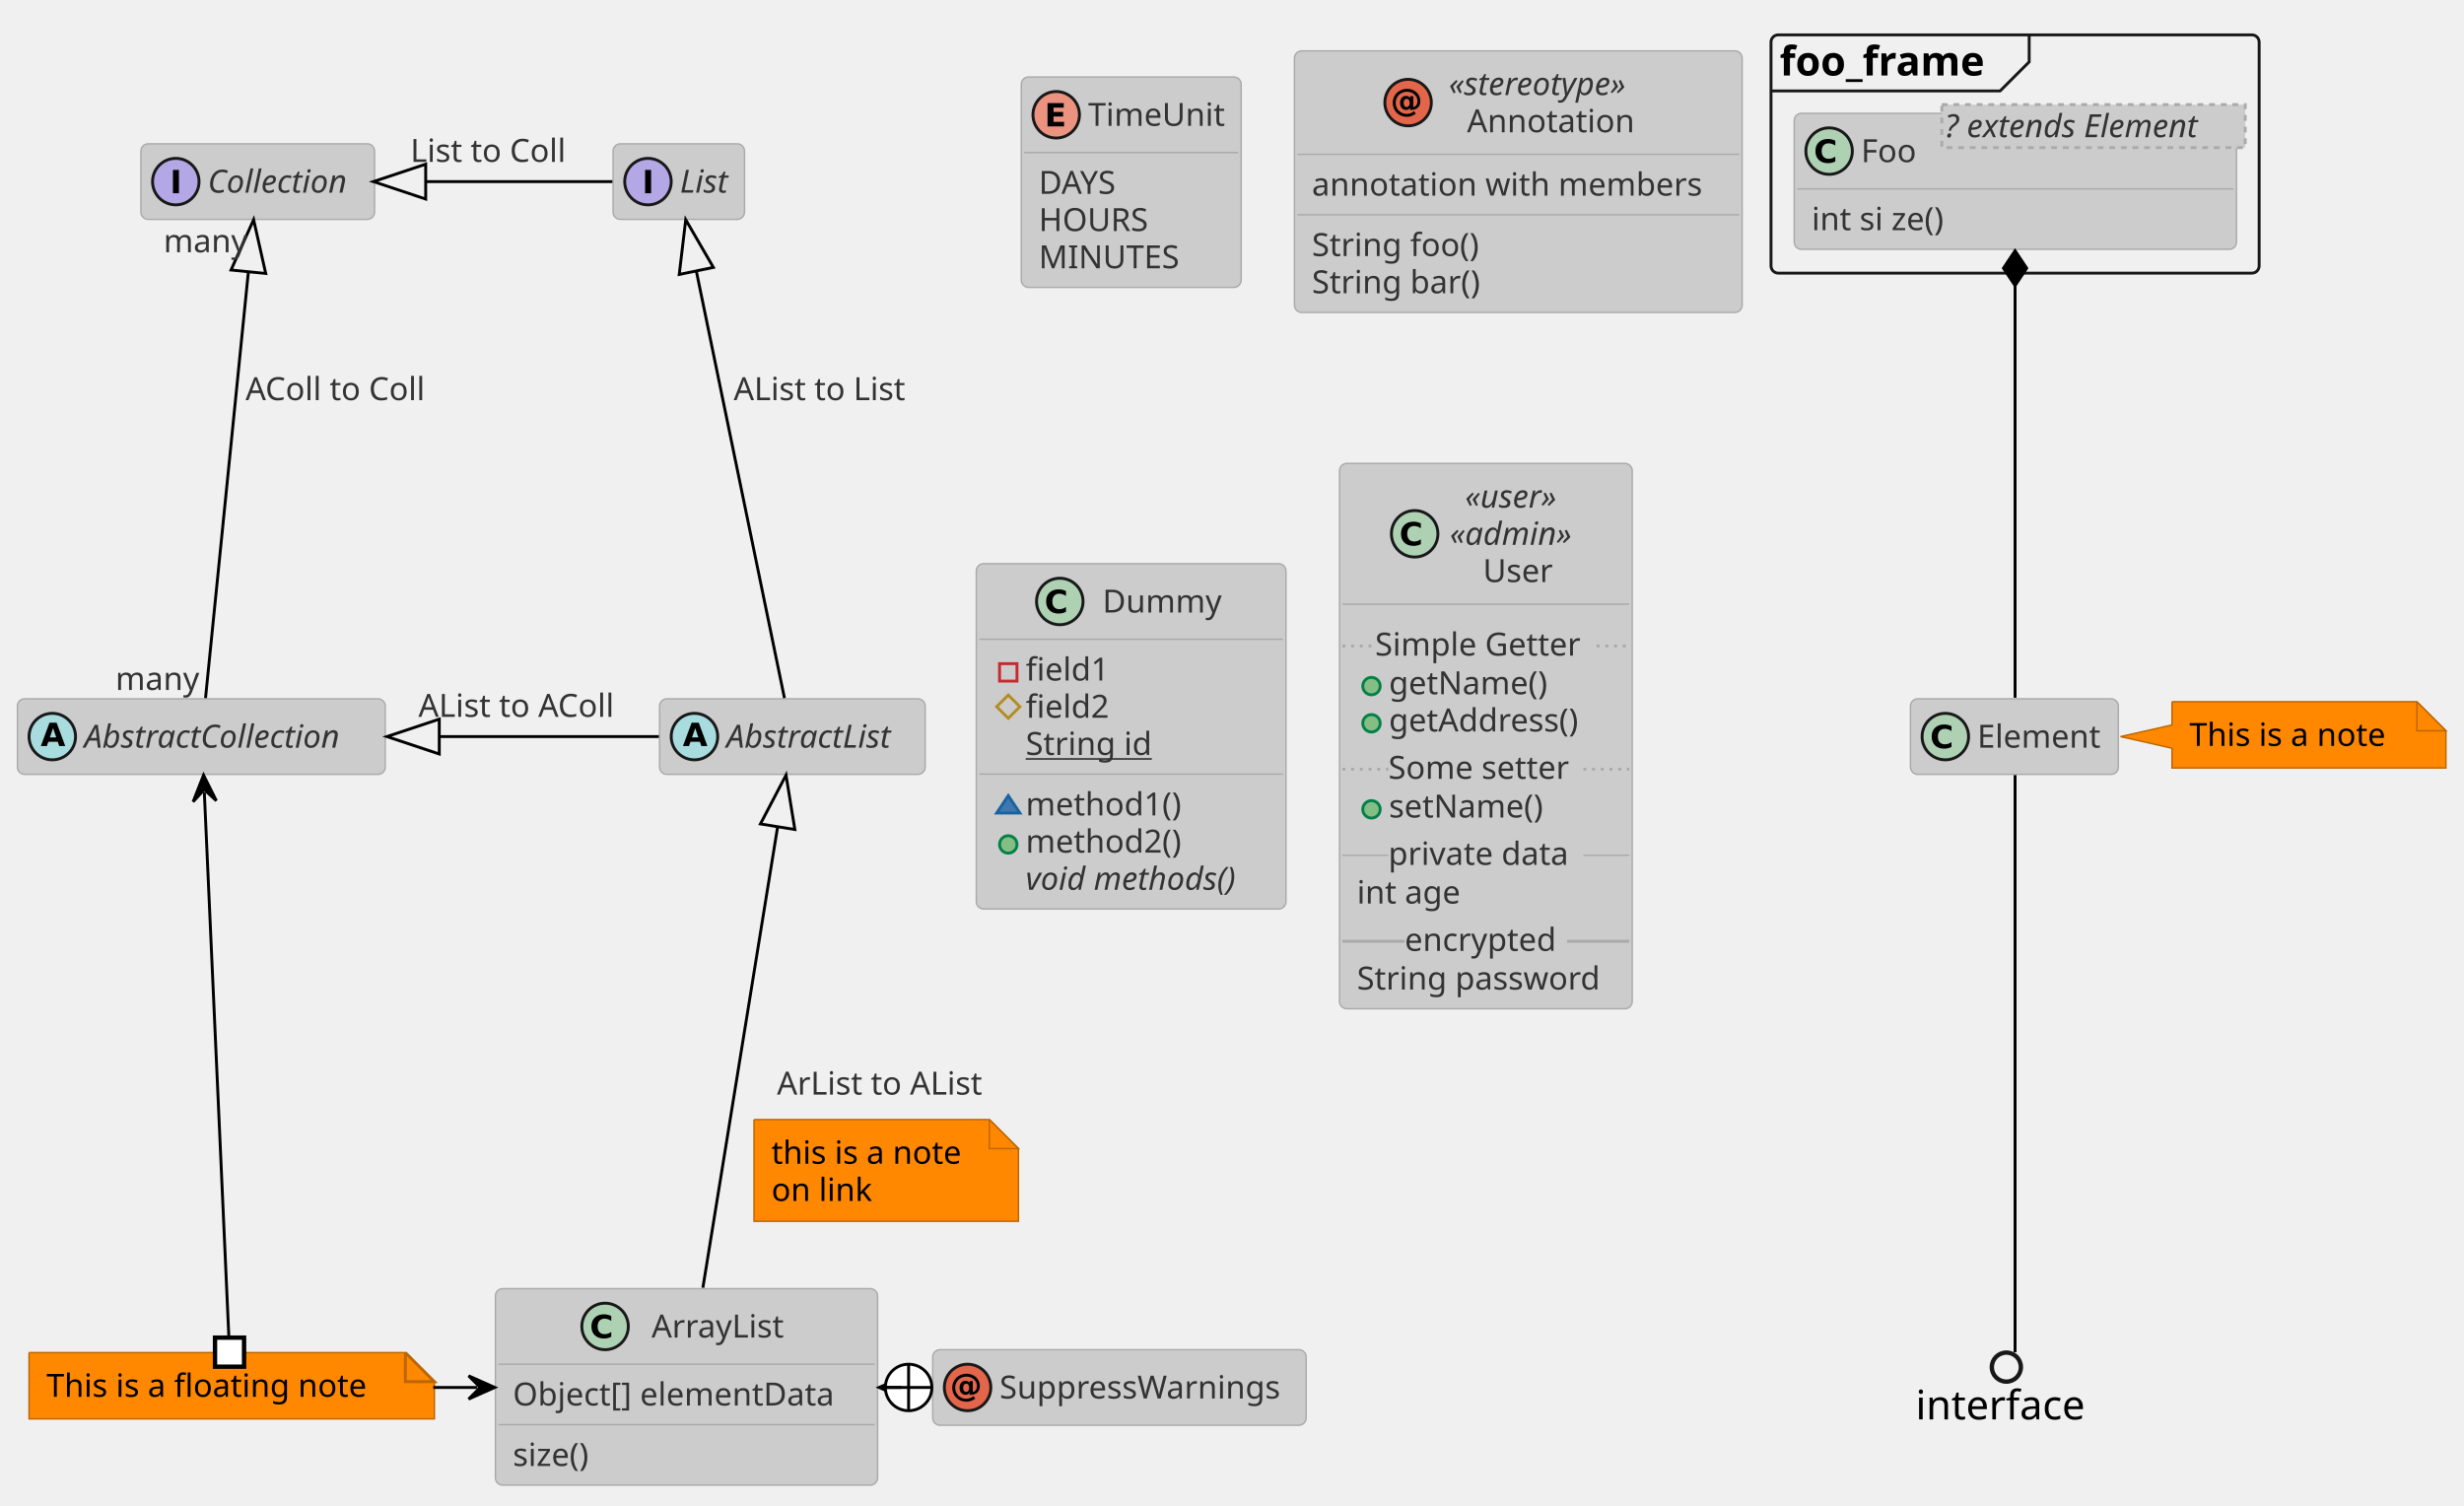
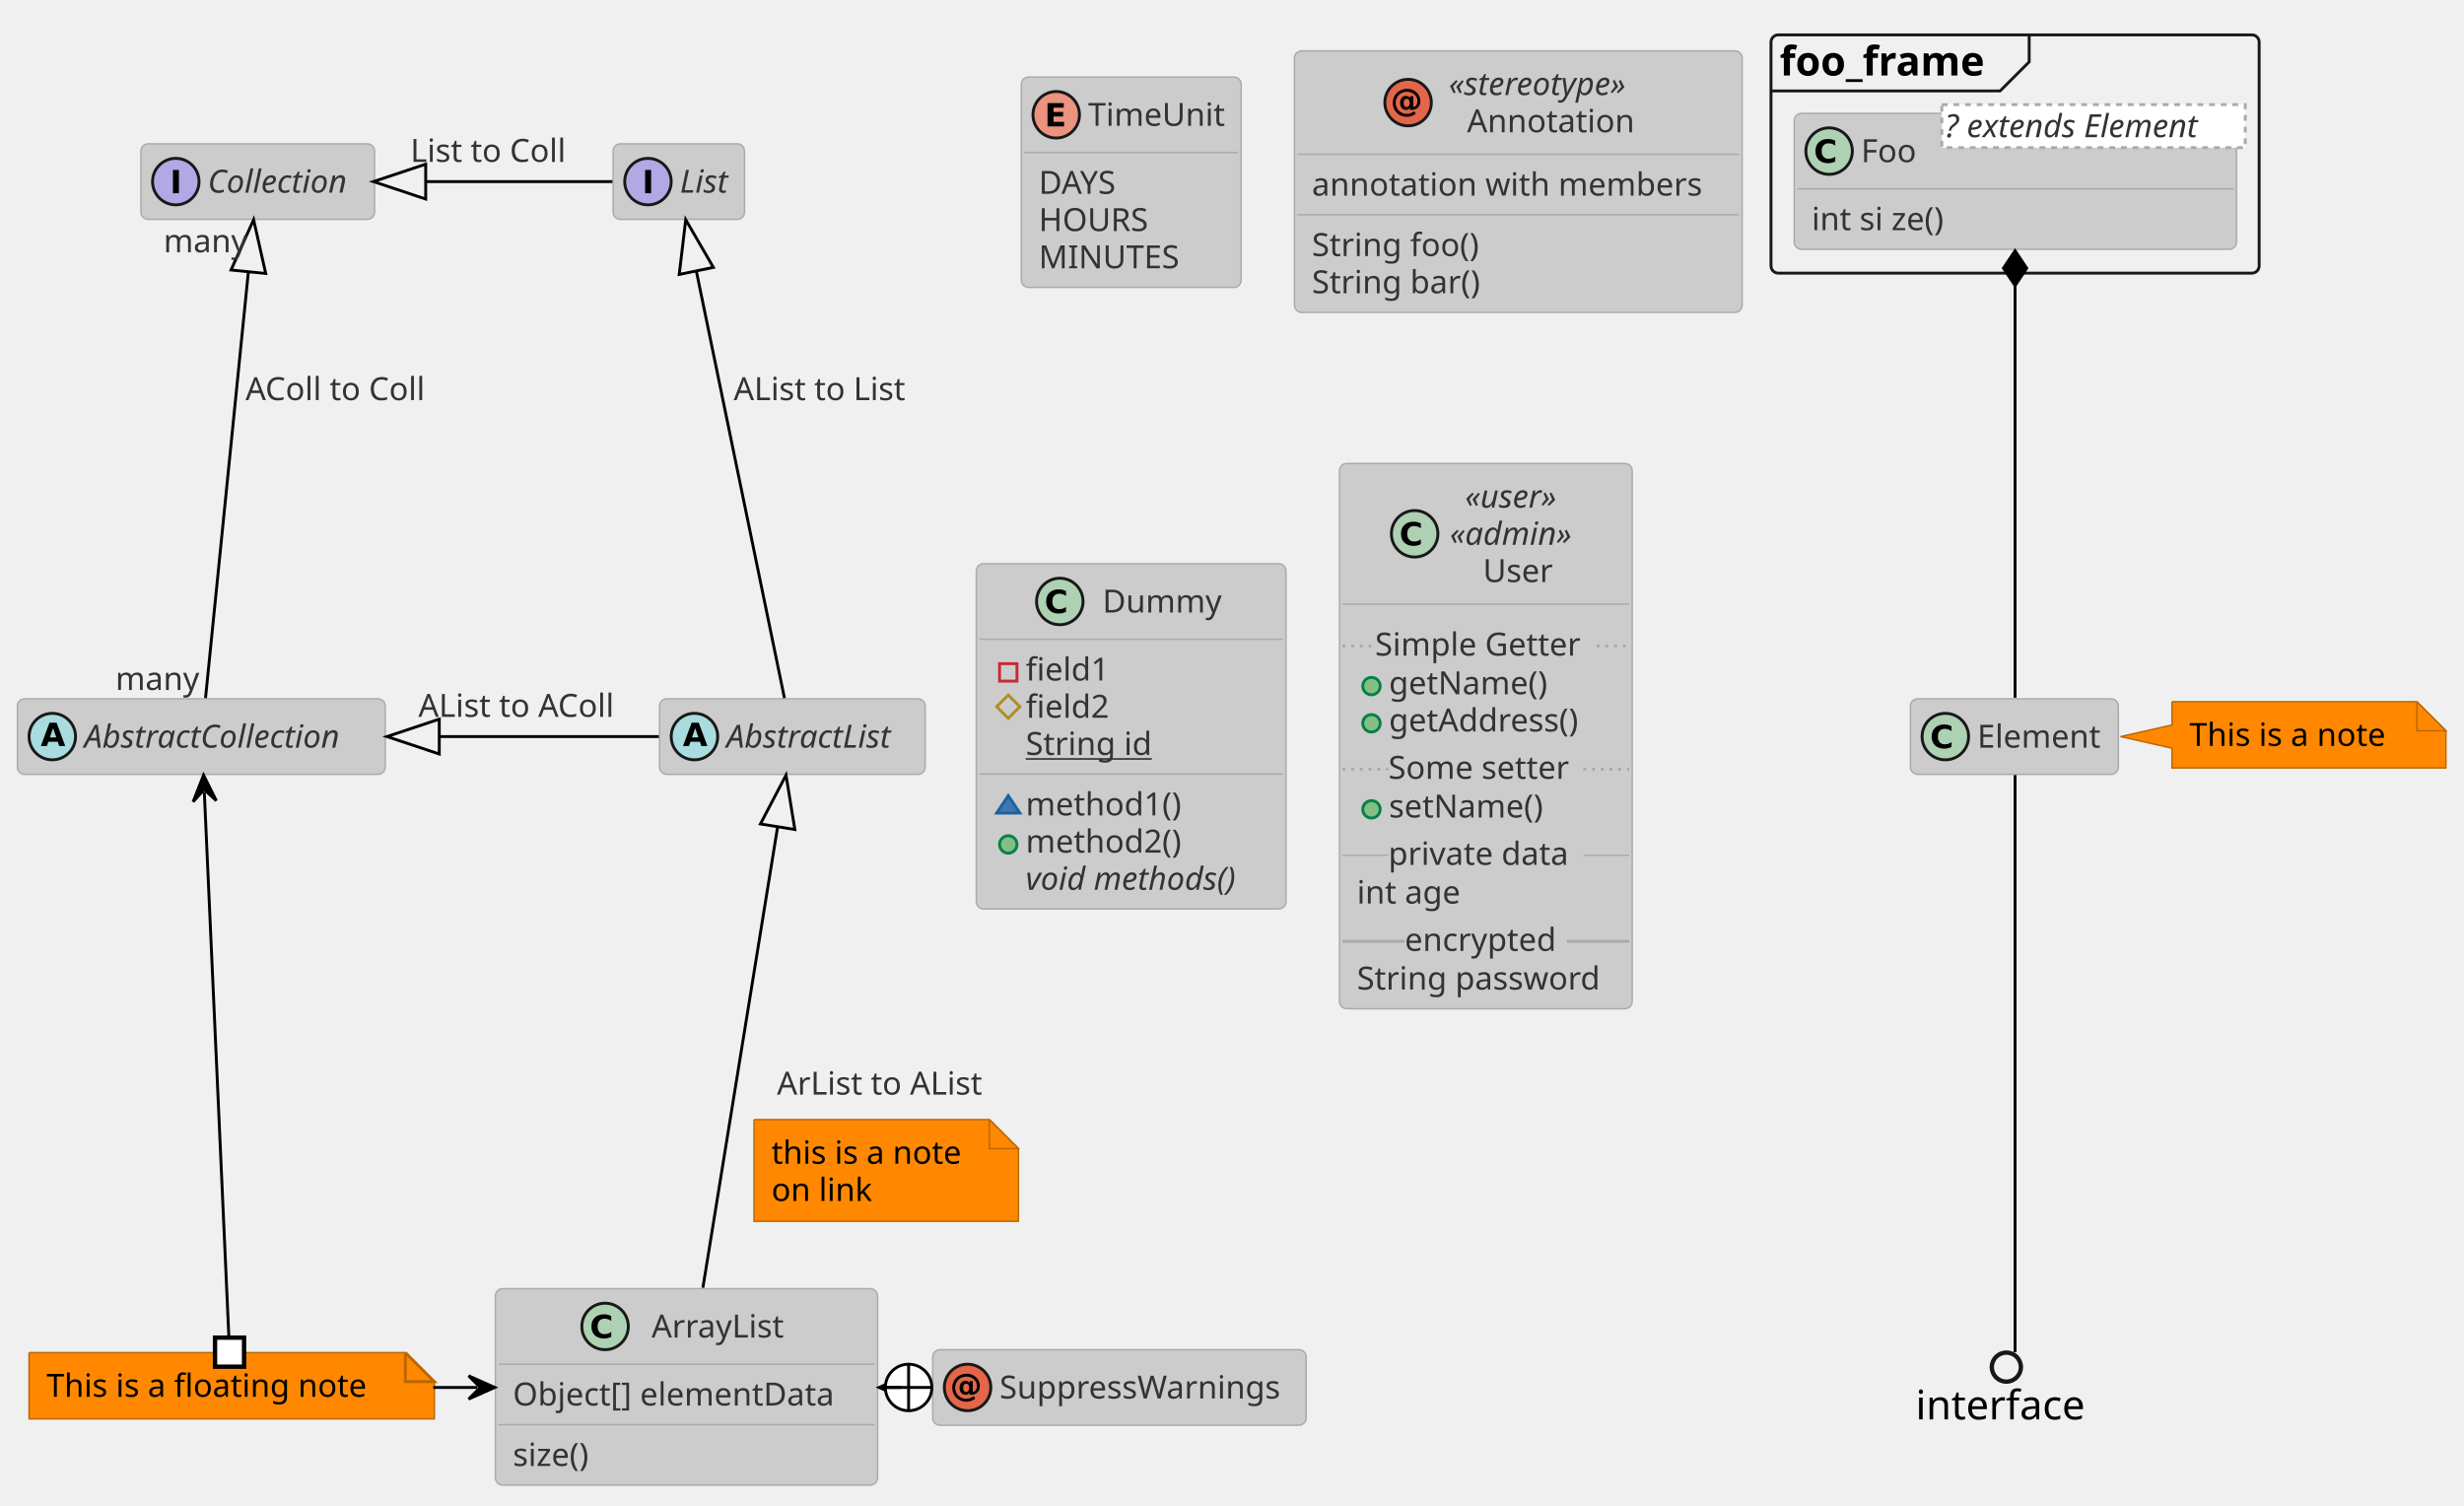
<svg xmlns="http://www.w3.org/2000/svg" contentStyleType="text/css" height="518px" preserveAspectRatio="none" style="width:848px;height:518px;background:#FFFFFF;" version="1.1" viewBox="0 0 848 518" width="848px" zoomAndPan="magnify">
  <defs />
  <g>
    <g id="cluster_foo_frame">
      <rect fill="none" height="82" rx="2.5" ry="2.5" style="stroke:#181818;stroke-width:1.0;" width="168" x="609.5" y="12" />
      <path d="M698.352,12 L698.352,21.297 L688.352,31.297 L609.5,31.297 " fill="none" style="stroke:#181818;stroke-width:1.0;" />
      <text fill="#000000" font-family="sans-serif" font-size="14" font-weight="bold" lengthAdjust="spacing" textLength="78.853" x="612.5" y="25.995">foo_frame</text>
    </g>
    <g id="elem_AbstractList">
      <rect codeLine="7" fill="#CCCCCC" height="26" id="AbstractList" rx="2.5" ry="2.5" style="stroke:#AAAAAA;stroke-width:0.5;" width="91.404" x="227" y="240.5" />
      <ellipse cx="239" cy="253.5" fill="#A9DCDF" rx="8" ry="8" style="stroke:#181818;stroke-width:1.0;" />
      <path d="M240.875,255.281 L237.641,255.281 L237.125,256.75 L235.047,256.75 L238.031,248.734 L240.484,248.734 L243.453,256.75 L241.375,256.75 L240.875,255.281 Z M238.156,253.797 L240.359,253.797 L239.266,250.609 L238.156,253.797 Z " fill="#000000" />
      <text fill="#333333" font-family="Verdana" font-size="11" font-style="italic" lengthAdjust="spacing" textLength="65.404" x="250" y="257.308">AbstractList</text>
    </g>
    <g id="elem_AbstractCollection">
      <rect codeLine="8" fill="#CCCCCC" height="26" id="AbstractCollection" rx="2.5" ry="2.5" style="stroke:#AAAAAA;stroke-width:0.5;" width="126.585" x="6" y="240.5" />
      <ellipse cx="18" cy="253.5" fill="#A9DCDF" rx="8" ry="8" style="stroke:#181818;stroke-width:1.0;" />
      <path d="M19.875,255.281 L16.641,255.281 L16.125,256.75 L14.047,256.75 L17.031,248.734 L19.484,248.734 L22.453,256.75 L20.375,256.75 L19.875,255.281 Z M17.156,253.797 L19.359,253.797 L18.266,250.609 L17.156,253.797 Z " fill="#000000" />
      <text fill="#333333" font-family="Verdana" font-size="11" font-style="italic" lengthAdjust="spacing" textLength="100.585" x="29" y="257.308">AbstractCollection</text>
    </g>
    <g id="elem_List">
      <rect codeLine="9" fill="#CCCCCC" height="26" id="List" rx="2.5" ry="2.5" style="stroke:#AAAAAA;stroke-width:0.5;" width="45.228" x="211" y="49.5" />
      <ellipse cx="223" cy="62.5" fill="#B4A7E5" rx="8" ry="8" style="stroke:#181818;stroke-width:1.0;" />
      <path d="M222.016,58.484 L224.078,58.484 L224.078,66.5 L222.016,66.5 L222.016,58.484 Z " fill="#000000" />
      <text fill="#333333" font-family="Verdana" font-size="11" font-style="italic" lengthAdjust="spacing" textLength="19.229" x="234" y="66.308">List</text>
    </g>
    <g id="elem_Collection">
      <rect codeLine="10" fill="#CCCCCC" height="26" id="Collection" rx="2.5" ry="2.5" style="stroke:#AAAAAA;stroke-width:0.5;" width="80.409" x="48.5" y="49.5" />
      <ellipse cx="60.5" cy="62.5" fill="#B4A7E5" rx="8" ry="8" style="stroke:#181818;stroke-width:1.0;" />
      <path d="M59.516,58.484 L61.578,58.484 L61.578,66.5 L59.516,66.5 L59.516,58.484 Z " fill="#000000" />
      <text fill="#333333" font-family="Verdana" font-size="11" font-style="italic" lengthAdjust="spacing" textLength="54.409" x="71.5" y="66.308">Collection</text>
    </g>
    <g id="elem_ArrayList">
      <rect codeLine="20" fill="#CCCCCC" height="67.609" id="ArrayList" rx="2.5" ry="2.5" style="stroke:#AAAAAA;stroke-width:0.5;" width="131.528" x="170.5" y="443.5" />
      <ellipse cx="208.24" cy="456.5" fill="#ADD1B2" rx="8" ry="8" style="stroke:#181818;stroke-width:1.0;" />
      <path d="M210.365,460.062 Q209.787,460.359 209.162,460.5 Q208.552,460.656 207.88,460.656 Q205.88,460.656 204.708,459.547 Q203.537,458.422 203.537,456.5 Q203.537,454.578 204.708,453.453 Q205.88,452.328 207.88,452.328 Q208.552,452.328 209.162,452.484 Q209.787,452.641 210.365,452.938 L210.365,454.594 Q209.787,454.203 209.224,454.016 Q208.662,453.828 208.052,453.828 Q206.943,453.828 206.302,454.547 Q205.677,455.25 205.677,456.5 Q205.677,457.734 206.302,458.453 Q206.943,459.156 208.052,459.156 Q208.662,459.156 209.224,458.984 Q209.787,458.797 210.365,458.406 L210.365,460.062 Z " fill="#000000" />
      <text fill="#333333" font-family="Verdana" font-size="11" lengthAdjust="spacing" textLength="49.049" x="224.24" y="460.308">ArrayList</text>
      <line style="stroke:#AAAAAA;stroke-width:0.5;" x1="171.5" x2="301.028" y1="469.5" y2="469.5" />
      <text fill="#333333" font-family="sans-serif" font-size="11" lengthAdjust="spacing" textLength="119.528" x="176.5" y="483.71">Object[] elementData</text>
      <line style="stroke:#AAAAAA;stroke-width:0.5;" x1="171.5" x2="301.028" y1="490.305" y2="490.305" />
      <text fill="#333333" font-family="sans-serif" font-size="11" lengthAdjust="spacing" textLength="29.912" x="176.5" y="504.515">size()</text>
    </g>
    <g id="elem_TimeUnit">
      <rect codeLine="25" fill="#CCCCCC" height="72.414" id="TimeUnit" rx="2.5" ry="2.5" style="stroke:#AAAAAA;stroke-width:0.5;" width="75.65" x="351.5" y="26.5" />
      <ellipse cx="363.5" cy="39.5" fill="#EB937F" rx="8" ry="8" style="stroke:#181818;stroke-width:1.0;" />
      <path d="M360.516,35.484 L366.094,35.484 L366.094,37.047 L362.578,37.047 L362.578,38.531 L365.875,38.531 L365.875,40.094 L362.578,40.094 L362.578,41.938 L366.203,41.938 L366.203,43.5 L360.516,43.5 L360.516,35.484 Z " fill="#000000" />
      <text fill="#333333" font-family="Verdana" font-size="11" lengthAdjust="spacing" textLength="49.65" x="374.5" y="43.308">TimeUnit</text>
      <line style="stroke:#AAAAAA;stroke-width:0.5;" x1="352.5" x2="426.15" y1="52.5" y2="52.5" />
      <text fill="#333333" font-family="sans-serif" font-size="11" lengthAdjust="spacing" textLength="29.697" x="357.5" y="66.71">DAYS</text>
      <text fill="#333333" font-family="sans-serif" font-size="11" lengthAdjust="spacing" textLength="39.606" x="357.5" y="79.515">HOURS</text>
      <text fill="#333333" font-family="sans-serif" font-size="11" lengthAdjust="spacing" textLength="49.666" x="357.5" y="92.32">MINUTES</text>
    </g>
    <g id="elem_SuppressWarnings">
      <rect codeLine="31" fill="#CCCCCC" height="26" id="SuppressWarnings" rx="2.5" ry="2.5" style="stroke:#AAAAAA;stroke-width:0.5;" width="128.523" x="321" y="464.5" />
      <ellipse cx="333" cy="477.5" fill="#E3664A" rx="8" ry="8" style="stroke:#181818;stroke-width:1.0;" />
      <path d="M331.469,477.609 Q331.469,478.266 331.75,478.656 Q332.031,479.031 332.516,479.031 Q332.984,479.031 333.266,478.656 Q333.562,478.266 333.562,477.609 Q333.562,476.953 333.266,476.578 Q332.984,476.203 332.5,476.203 Q332.031,476.203 331.75,476.578 Q331.469,476.953 331.469,477.609 Z M333.672,479.219 Q333.5,479.609 333.141,479.828 Q332.797,480.031 332.312,480.031 Q331.391,480.031 330.812,479.359 Q330.234,478.688 330.234,477.609 Q330.234,476.547 330.812,475.875 Q331.391,475.203 332.312,475.203 Q332.797,475.203 333.141,475.422 Q333.5,475.625 333.672,476.016 L333.672,475.312 L334.781,475.312 L334.781,479.031 Q335.453,478.922 335.828,478.391 Q336.219,477.844 336.219,477 Q336.219,476.469 336.062,476 Q335.906,475.531 335.594,475.141 Q335.078,474.484 334.312,474.125 Q333.547,473.766 332.656,473.766 Q332.031,473.766 331.453,473.938 Q330.891,474.094 330.406,474.422 Q329.609,474.938 329.172,475.781 Q328.734,476.609 328.734,477.578 Q328.734,478.391 329.016,479.094 Q329.297,479.781 329.844,480.328 Q330.391,480.844 331.078,481.125 Q331.781,481.406 332.562,481.406 Q333.234,481.406 333.906,481.141 Q334.594,480.891 335.078,480.469 L335.641,481.344 Q334.969,481.859 334.172,482.125 Q333.391,482.406 332.578,482.406 Q331.578,482.406 330.688,482.047 Q329.812,481.703 329.125,481.031 Q328.438,480.359 328.078,479.484 Q327.719,478.594 327.719,477.578 Q327.719,476.609 328.078,475.719 Q328.453,474.828 329.125,474.156 Q329.812,473.5 330.703,473.141 Q331.609,472.766 332.578,472.766 Q333.781,472.766 334.766,473.234 Q335.75,473.688 336.406,474.547 Q336.812,475.078 337.016,475.703 Q337.219,476.312 337.219,476.984 Q337.219,478.438 336.344,479.25 Q335.469,480.047 333.875,480.047 L333.672,480.047 L333.672,479.219 Z " fill="#000000" />
      <text fill="#333333" font-family="Verdana" font-size="11" lengthAdjust="spacing" textLength="102.523" x="344" y="481.308">SuppressWarnings</text>
    </g>
    <g id="elem_Annotation">
      <rect codeLine="33" fill="#CCCCCC" height="90.023" id="Annotation" rx="2.5" ry="2.5" style="stroke:#AAAAAA;stroke-width:0.5;" width="154.071" x="445.5" y="17.5" />
      <ellipse cx="484.603" cy="35.305" fill="#E3664A" rx="8" ry="8" style="stroke:#181818;stroke-width:1.0;" />
      <path d="M483.072,35.414 Q483.072,36.07 483.353,36.461 Q483.635,36.836 484.119,36.836 Q484.588,36.836 484.869,36.461 Q485.166,36.07 485.166,35.414 Q485.166,34.758 484.869,34.383 Q484.588,34.008 484.103,34.008 Q483.635,34.008 483.353,34.383 Q483.072,34.758 483.072,35.414 Z M485.275,37.023 Q485.103,37.414 484.744,37.633 Q484.4,37.836 483.916,37.836 Q482.994,37.836 482.416,37.164 Q481.838,36.492 481.838,35.414 Q481.838,34.352 482.416,33.68 Q482.994,33.008 483.916,33.008 Q484.4,33.008 484.744,33.227 Q485.103,33.43 485.275,33.82 L485.275,33.117 L486.385,33.117 L486.385,36.836 Q487.056,36.727 487.431,36.195 Q487.822,35.648 487.822,34.805 Q487.822,34.273 487.666,33.805 Q487.51,33.336 487.197,32.945 Q486.681,32.289 485.916,31.93 Q485.15,31.57 484.26,31.57 Q483.635,31.57 483.056,31.742 Q482.494,31.898 482.01,32.227 Q481.213,32.742 480.775,33.586 Q480.338,34.414 480.338,35.383 Q480.338,36.195 480.619,36.898 Q480.9,37.586 481.447,38.133 Q481.994,38.648 482.681,38.93 Q483.385,39.211 484.166,39.211 Q484.838,39.211 485.51,38.945 Q486.197,38.695 486.681,38.273 L487.244,39.148 Q486.572,39.664 485.775,39.93 Q484.994,40.211 484.181,40.211 Q483.181,40.211 482.291,39.852 Q481.416,39.508 480.728,38.836 Q480.041,38.164 479.681,37.289 Q479.322,36.398 479.322,35.383 Q479.322,34.414 479.681,33.523 Q480.056,32.633 480.728,31.961 Q481.416,31.305 482.306,30.945 Q483.213,30.57 484.181,30.57 Q485.385,30.57 486.369,31.039 Q487.353,31.492 488.01,32.352 Q488.416,32.883 488.619,33.508 Q488.822,34.117 488.822,34.789 Q488.822,36.242 487.947,37.055 Q487.072,37.852 485.478,37.852 L485.275,37.852 L485.275,37.023 Z " fill="#000000" />
      <text fill="#333333" font-family="sans-serif" font-size="11" font-style="italic" lengthAdjust="spacing" textLength="72.864" x="498.603" y="32.71">«stereotype»</text>
      <text fill="#333333" font-family="Verdana" font-size="11" lengthAdjust="spacing" textLength="60.323" x="504.874" y="45.515">Annotation</text>
      <line style="stroke:#AAAAAA;stroke-width:0.5;" x1="446.5" x2="598.571" y1="53.109" y2="53.109" />
      <text fill="#333333" font-family="sans-serif" font-size="11" lengthAdjust="spacing" textLength="142.071" x="451.5" y="67.32">annotation with members</text>
      <line style="stroke:#AAAAAA;stroke-width:0.5;" x1="446.5" x2="598.571" y1="73.914" y2="73.914" />
      <text fill="#333333" font-family="sans-serif" font-size="11" lengthAdjust="spacing" textLength="62.24" x="451.5" y="88.124">String foo()</text>
      <text fill="#333333" font-family="sans-serif" font-size="11" lengthAdjust="spacing" textLength="63.153" x="451.5" y="100.929">String bar()</text>
    </g>
    <g id="elem_Dummy">
      <rect codeLine="39" fill="#CCCCCC" height="118.828" id="Dummy" rx="2.5" ry="2.5" style="stroke:#AAAAAA;stroke-width:0.5;" width="106.569" x="336" y="194" />
      <ellipse cx="364.734" cy="207" fill="#ADD1B2" rx="8" ry="8" style="stroke:#181818;stroke-width:1.0;" />
      <path d="M366.859,210.562 Q366.281,210.859 365.656,211 Q365.046,211.156 364.375,211.156 Q362.375,211.156 361.203,210.047 Q360.031,208.922 360.031,207 Q360.031,205.078 361.203,203.953 Q362.375,202.828 364.375,202.828 Q365.046,202.828 365.656,202.984 Q366.281,203.141 366.859,203.438 L366.859,205.094 Q366.281,204.703 365.718,204.516 Q365.156,204.328 364.546,204.328 Q363.437,204.328 362.796,205.047 Q362.171,205.75 362.171,207 Q362.171,208.234 362.796,208.953 Q363.437,209.656 364.546,209.656 Q365.156,209.656 365.718,209.484 Q366.281,209.297 366.859,208.906 L366.859,210.562 Z " fill="#000000" />
      <text fill="#333333" font-family="Verdana" font-size="11" lengthAdjust="spacing" textLength="43.382" x="379.453" y="210.808">Dummy</text>
      <line style="stroke:#AAAAAA;stroke-width:0.5;" x1="337" x2="441.569" y1="220" y2="220" />
      <rect fill="none" height="6" style="stroke:#C82930;stroke-width:1.0;" width="6" x="344" y="228.402" />
      <text fill="#333333" font-family="sans-serif" font-size="11" lengthAdjust="spacing" textLength="30.733" x="353" y="234.21">field1</text>
      <polygon fill="none" points="347,239.207,351,243.207,347,247.207,343,243.207" style="stroke:#B38D22;stroke-width:1.0;" />
      <text fill="#333333" font-family="sans-serif" font-size="11" lengthAdjust="spacing" textLength="30.733" x="353" y="247.015">field2</text>
      <text fill="#333333" font-family="sans-serif" font-size="11" lengthAdjust="spacing" text-decoration="underline" textLength="46.363" x="353" y="259.82">String id</text>
      <line style="stroke:#AAAAAA;stroke-width:0.5;" x1="337" x2="441.569" y1="266.414" y2="266.414" />
      <polygon fill="#4177AF" points="347,273.816,343,279.816,351,279.816" style="stroke:#1963A0;stroke-width:1.0;" />
      <text fill="#333333" font-family="sans-serif" font-size="11" lengthAdjust="spacing" textLength="58.062" x="353" y="280.625">method1()</text>
      <ellipse cx="347" cy="290.621" fill="#84BE84" rx="3" ry="3" style="stroke:#038048;stroke-width:1.0;" />
      <text fill="#333333" font-family="sans-serif" font-size="11" lengthAdjust="spacing" textLength="58.062" x="353" y="293.429">method2()</text>
      <text fill="#333333" font-family="sans-serif" font-size="11" font-style="italic" lengthAdjust="spacing" textLength="83.569" x="353" y="306.234">void methods()</text>
    </g>
    <g id="elem_N1">
      <path d="M10,465.5 L10,488.305 L149.497,488.305 L149.497,475.5 L139.497,465.5 L10,465.5 " fill="#FF8800" style="stroke:#BB6600;stroke-width:0.5;" />
      <path d="M139.497,465.5 L139.497,475.5 L149.497,475.5 L139.497,465.5 " fill="#FF8800" style="stroke:#BB6600;stroke-width:1.0;" />
      <text fill="#000000" font-family="Verdana" font-size="11" lengthAdjust="spacing" textLength="118.497" x="16" y="480.71">This is a floating note</text>
    </g>
    <g id="elem_Element">
      <rect fill="#CCCCCC" height="26" id="Element" rx="2.5" ry="2.5" style="stroke:#AAAAAA;stroke-width:0.5;" width="71.541" x="657.5" y="240.5" />
      <ellipse cx="669.5" cy="253.5" fill="#ADD1B2" rx="8" ry="8" style="stroke:#181818;stroke-width:1.0;" />
      <path d="M671.625,257.062 Q671.047,257.359 670.422,257.5 Q669.812,257.656 669.141,257.656 Q667.141,257.656 665.969,256.547 Q664.797,255.422 664.797,253.5 Q664.797,251.578 665.969,250.453 Q667.141,249.328 669.141,249.328 Q669.812,249.328 670.422,249.484 Q671.047,249.641 671.625,249.938 L671.625,251.594 Q671.047,251.203 670.484,251.016 Q669.922,250.828 669.312,250.828 Q668.203,250.828 667.562,251.547 Q666.938,252.25 666.938,253.5 Q666.938,254.734 667.562,255.453 Q668.203,256.156 669.312,256.156 Q669.922,256.156 670.484,255.984 Q671.047,255.797 671.625,255.406 L671.625,257.062 Z " fill="#000000" />
      <text fill="#333333" font-family="Verdana" font-size="11" lengthAdjust="spacing" textLength="45.541" x="680.5" y="257.308">Element</text>
    </g>
    <g id="elem_Elementlol26">
      <ellipse cx="690.5" cy="470.5" fill="#F1F1F1" rx="5" ry="5" style="stroke:#181818;stroke-width:1.5;" />
    </g>
    <text fill="#000000" font-family="sans-serif" font-size="14" lengthAdjust="spacing" textLength="62.44" x="659.28" y="488.495">interface</text>
    <g id="elem_GMN31">
      <path d="M747.5,241.5 L747.5,249.5 L729.797,253.5 L747.5,257.5 L747.5,264.305 A0,0 0 0 0 747.5,264.305 L841.778,264.305 A0,0 0 0 0 841.778,264.305 L841.778,251.5 L831.778,241.5 L747.5,241.5 A0,0 0 0 0 747.5,241.5 " fill="#FF8800" style="stroke:#BB6600;stroke-width:0.5;" />
      <path d="M831.778,241.5 L831.778,251.5 L841.778,251.5 L831.778,241.5 " fill="#FF8800" style="stroke:#BB6600;stroke-width:0.5;" />
      <text fill="#000000" font-family="Verdana" font-size="11" lengthAdjust="spacing" textLength="73.278" x="753.5" y="256.71">This is a note</text>
    </g>
    <g id="elem_User">
      <rect codeLine="69" fill="#CCCCCC" height="187.656" id="User" rx="2.5" ry="2.5" style="stroke:#AAAAAA;stroke-width:0.5;" width="100.741" x="461" y="159.5" />
      <ellipse cx="486.867" cy="183.707" fill="#ADD1B2" rx="8" ry="8" style="stroke:#181818;stroke-width:1.0;" />
      <path d="M488.992,187.269 Q488.414,187.566 487.789,187.707 Q487.179,187.863 486.507,187.863 Q484.507,187.863 483.336,186.754 Q482.164,185.629 482.164,183.707 Q482.164,181.785 483.336,180.66 Q484.507,179.535 486.507,179.535 Q487.179,179.535 487.789,179.691 Q488.414,179.848 488.992,180.144 L488.992,181.801 Q488.414,181.41 487.851,181.223 Q487.289,181.035 486.679,181.035 Q485.57,181.035 484.929,181.754 Q484.304,182.457 484.304,183.707 Q484.304,184.941 484.929,185.66 Q485.57,186.363 486.679,186.363 Q487.289,186.363 487.851,186.191 Q488.414,186.004 488.992,185.613 L488.992,187.269 Z " fill="#000000" />
      <text fill="#333333" font-family="sans-serif" font-size="11" font-style="italic" lengthAdjust="spacing" textLength="37.453" x="504.185" y="174.71">«user»</text>
      <text fill="#333333" font-family="sans-serif" font-size="11" font-style="italic" lengthAdjust="spacing" textLength="47.926" x="498.948" y="187.515">«admin»</text>
      <text fill="#333333" font-family="Verdana" font-size="11" lengthAdjust="spacing" textLength="25.072" x="510.375" y="200.32">User</text>
      <line style="stroke:#AAAAAA;stroke-width:0.5;" x1="462" x2="560.741" y1="207.914" y2="207.914" />
      <ellipse cx="472" cy="236.121" fill="#84BE84" rx="3" ry="3" style="stroke:#038048;stroke-width:1.0;" />
      <text fill="#333333" font-family="sans-serif" font-size="11" lengthAdjust="spacing" textLength="59.098" x="478" y="238.929">getName()</text>
      <ellipse cx="472" cy="248.926" fill="#84BE84" rx="3" ry="3" style="stroke:#038048;stroke-width:1.0;" />
      <text fill="#333333" font-family="sans-serif" font-size="11" lengthAdjust="spacing" textLength="70.888" x="478" y="251.734">getAddress()</text>
      <line style="stroke:#AAAAAA;stroke-width:1.0;stroke-dasharray:1.0,2.0;" x1="462" x2="473.238" y1="222.316" y2="222.316" />
      <text fill="#333333" font-family="sans-serif" font-size="11" lengthAdjust="spacing" textLength="76.264" x="473.238" y="225.625">Simple Getter</text>
      <line style="stroke:#AAAAAA;stroke-width:1.0;stroke-dasharray:1.0,2.0;" x1="549.503" x2="560.741" y1="222.316" y2="222.316" />
      <ellipse cx="472" cy="278.535" fill="#84BE84" rx="3" ry="3" style="stroke:#038048;stroke-width:1.0;" />
      <text fill="#333333" font-family="sans-serif" font-size="11" lengthAdjust="spacing" textLength="57.847" x="478" y="281.343">setName()</text>
      <line style="stroke:#AAAAAA;stroke-width:1.0;stroke-dasharray:1.0,2.0;" x1="462" x2="477.817" y1="264.731" y2="264.731" />
      <text fill="#333333" font-family="sans-serif" font-size="11" lengthAdjust="spacing" textLength="67.106" x="477.817" y="268.039">Some setter</text>
      <line style="stroke:#AAAAAA;stroke-width:1.0;stroke-dasharray:1.0,2.0;" x1="544.924" x2="560.741" y1="264.731" y2="264.731" />
      <text fill="#333333" font-family="sans-serif" font-size="11" lengthAdjust="spacing" textLength="38.328" x="467" y="310.953">int age</text>
      <line style="stroke:#AAAAAA;stroke-width:0.5;" x1="462" x2="477.788" y1="294.34" y2="294.34" />
      <text fill="#333333" font-family="sans-serif" font-size="11" lengthAdjust="spacing" textLength="67.165" x="477.788" y="297.648">private data</text>
      <line style="stroke:#AAAAAA;stroke-width:0.5;" x1="544.953" x2="560.741" y1="294.34" y2="294.34" />
      <text fill="#333333" font-family="sans-serif" font-size="11" lengthAdjust="spacing" textLength="88.741" x="467" y="340.562">String password</text>
      <line style="stroke:#AAAAAA;stroke-width:1.0;" x1="462" x2="483.438" y1="323.949" y2="323.949" />
      <text fill="#333333" font-family="sans-serif" font-size="11" lengthAdjust="spacing" textLength="55.865" x="483.438" y="327.257">encrypted</text>
      <line style="stroke:#AAAAAA;stroke-width:1.0;" x1="539.303" x2="560.741" y1="323.949" y2="323.949" />
    </g>
    <g id="elem_Foo">
      <rect codeLine="54" fill="#CCCCCC" height="46.805" id="Foo" rx="2.5" ry="2.5" style="stroke:#AAAAAA;stroke-width:0.5;" width="152.203" x="617.5" y="39" />
      <ellipse cx="629.5" cy="52" fill="#ADD1B2" rx="8" ry="8" style="stroke:#181818;stroke-width:1.0;" />
      <path d="M631.625,55.562 Q631.047,55.859 630.422,56 Q629.812,56.156 629.141,56.156 Q627.141,56.156 625.969,55.047 Q624.797,53.922 624.797,52 Q624.797,50.078 625.969,48.953 Q627.141,47.828 629.141,47.828 Q629.812,47.828 630.422,47.984 Q631.047,48.141 631.625,48.438 L631.625,50.094 Q631.047,49.703 630.484,49.516 Q629.922,49.328 629.312,49.328 Q628.203,49.328 627.562,50.047 Q626.938,50.75 626.938,52 Q626.938,53.234 627.562,53.953 Q628.203,54.656 629.312,54.656 Q629.922,54.656 630.484,54.484 Q631.047,54.297 631.625,53.906 L631.625,55.562 Z " fill="#000000" />
      <text fill="#333333" font-family="Verdana" font-size="11" lengthAdjust="spacing" textLength="19.787" x="640.5" y="55.808">Foo</text>
-       <rect fill="#CCCCCC" height="14.805" style="stroke:#AAAAAA;stroke-width:1.0;stroke-dasharray:2.0,2.0;" width="104.416" x="668.287" y="36" />
+       <rect fill="#FFFFFF" height="14.805" style="stroke:#AAAAAA;stroke-width:1.0;stroke-dasharray:2.0,2.0;" width="104.416" x="668.287" y="36" />
      <text fill="#333333" font-family="sans-serif" font-size="11" font-style="italic" lengthAdjust="spacing" textLength="102.416" x="669.287" y="47.21">? extends Element</text>
      <line style="stroke:#AAAAAA;stroke-width:0.5;" x1="618.5" x2="768.703" y1="65" y2="65" />
      <text fill="#333333" font-family="sans-serif" font-size="11" lengthAdjust="spacing" textLength="51.246" x="623.5" y="79.21">int si ze()</text>
    </g>
    <polygon fill="none" points="235.999,75.61,233.76,94.451,245.513,92.026,235.999,75.61" style="stroke:#000000;stroke-width:1.0;" />
    <path d="M239.637,93.239 C246.664,127.295 262.908,206.016 269.971,240.246 " fill="none" style="stroke:#000000;stroke-width:1.0;" />
    <text fill="#333333" font-family="Verdana" font-size="11" lengthAdjust="spacing" textLength="64.018" x="252.5" y="137.71">AList to List</text>
    <polygon fill="none" points="87.283,75.61,79.512,92.92,91.452,94.12,87.283,75.61" style="stroke:#000000;stroke-width:1.0;" />
    <path d="M85.482,93.52 C82.058,127.576 74.173,206.016 70.732,240.246 " fill="none" style="stroke:#000000;stroke-width:1.0;" />
    <text fill="#333333" font-family="Verdana" font-size="11" lengthAdjust="spacing" textLength="66.607" x="84.5" y="137.71">AColl to Coll</text>
    <text fill="#333333" font-family="Verdana" font-size="11" lengthAdjust="spacing" textLength="30.938" x="39.732" y="237.456">many</text>
    <text fill="#333333" font-family="Verdana" font-size="11" lengthAdjust="spacing" textLength="30.938" x="56.283" y="86.821">many</text>
    <polygon fill="none" points="128.506,62.5,146.506,68.5,146.506,56.5,128.506,62.5" style="stroke:#000000;stroke-width:1.0;" />
    <path d="M146.506,62.5 C172.995,62.5 188.781,62.5 210.767,62.5 " fill="none" style="stroke:#000000;stroke-width:1.0;" />
    <text fill="#333333" font-family="Verdana" font-size="11" lengthAdjust="spacing" textLength="57.788" x="141.25" y="55.71">List to Coll</text>
    <polygon fill="none" points="133.173,253.5,151.173,259.5,151.173,247.5,133.173,253.5" style="stroke:#000000;stroke-width:1.0;" />
    <path d="M151.173,253.5 C181.522,253.5 199.134,253.5 226.758,253.5 " fill="none" style="stroke:#000000;stroke-width:1.0;" />
    <text fill="#333333" font-family="Verdana" font-size="11" lengthAdjust="spacing" textLength="72.837" x="144" y="246.71">AList to AColl</text>
    <polygon fill="none" points="270.513,266.752,261.709,283.559,273.555,285.48,270.513,266.752" style="stroke:#000000;stroke-width:1.0;" />
    <path d="M267.632,284.52 C262.237,317.788 250.056,392.907 241.904,443.176 " fill="none" style="stroke:#000000;stroke-width:1.0;" />
    <text fill="#333333" font-family="Verdana" font-size="11" lengthAdjust="spacing" textLength="76.065" x="267.403" y="376.71">ArList to AList</text>
    <path d="M259.5,385.305 L259.5,420.305 L350.5,420.305 L350.5,395.305 L340.5,385.305 L259.5,385.305 " fill="#FF8800" style="stroke:#BB6600;stroke-width:0.5;" />
    <path d="M340.5,385.305 L340.5,395.305 L350.5,395.305 L340.5,385.305 " fill="#FF8800" style="stroke:#BB6600;stroke-width:0.5;" />
    <text fill="#000000" font-family="Verdana" font-size="11" lengthAdjust="spacing" textLength="70.872" x="265.5" y="400.515">this is a note</text>
    <text fill="#000000" font-family="Verdana" font-size="11" lengthAdjust="spacing" textLength="36.652" x="265.5" y="413.32">on link</text>
    <polygon fill="#000000" points="302.56,477.5,311.56,481.5,307.56,477.5,311.56,473.5,302.56,477.5" style="stroke:#000000;stroke-width:1.0;" />
    <ellipse cx="312.704" cy="477.5" fill="#FFFFFF" rx="8" ry="8" style="stroke:#000000;stroke-width:1.0;" />
    <line style="stroke:#000000;stroke-width:1.0;" x1="304.704" x2="320.704" y1="477.5" y2="477.5" />
    <line style="stroke:#000000;stroke-width:1.0;" x1="312.704" x2="312.704" y1="469.5" y2="485.5" />
    <path d="M308.56,477.5 C314.608,477.5 298.656,477.5 304.704,477.5 " fill="none" style="stroke:#000000;stroke-width:1.0;" />
    <polygon fill="#000000" points="70.052,266.752,66.461,275.923,70.277,271.747,74.453,275.563,70.052,266.752" style="stroke:#000000;stroke-width:1.0;" />
    <rect fill="#FFFFFF" height="10" style="stroke:#000000;stroke-width:1.5;" width="10" x="73.998" y="460.354" />
    <path d="M70.322,272.746 C72.087,311.923 77.08,422.785 78.773,460.359 " fill="none" style="stroke:#000000;stroke-width:1.0;" />
    <polygon fill="#000000" points="170.273,477.5,161.273,473.5,165.273,477.5,161.273,481.5,170.273,477.5" style="stroke:#000000;stroke-width:1.0;" />
    <path d="M149.107,477.5 C156.163,477.5 157.218,477.5 164.273,477.5 " fill="none" style="stroke:#000000;stroke-width:1.0;" />
    <polygon fill="#000000" points="693.5,86.298,689.5,92.298,693.5,98.298,697.5,92.298,693.5,86.298" style="stroke:#000000;stroke-width:1.0;" />
    <path d="M693.5,98.298 C693.5,138.552 693.5,208.914 693.5,240.132 " fill="none" style="stroke:#000000;stroke-width:1.0;" />
    <path d="M693.5,266.752 C693.5,305.929 693.5,427.78 693.5,465.354 " fill="none" style="stroke:#000000;stroke-width:1.0;" />
  </g>
</svg>
